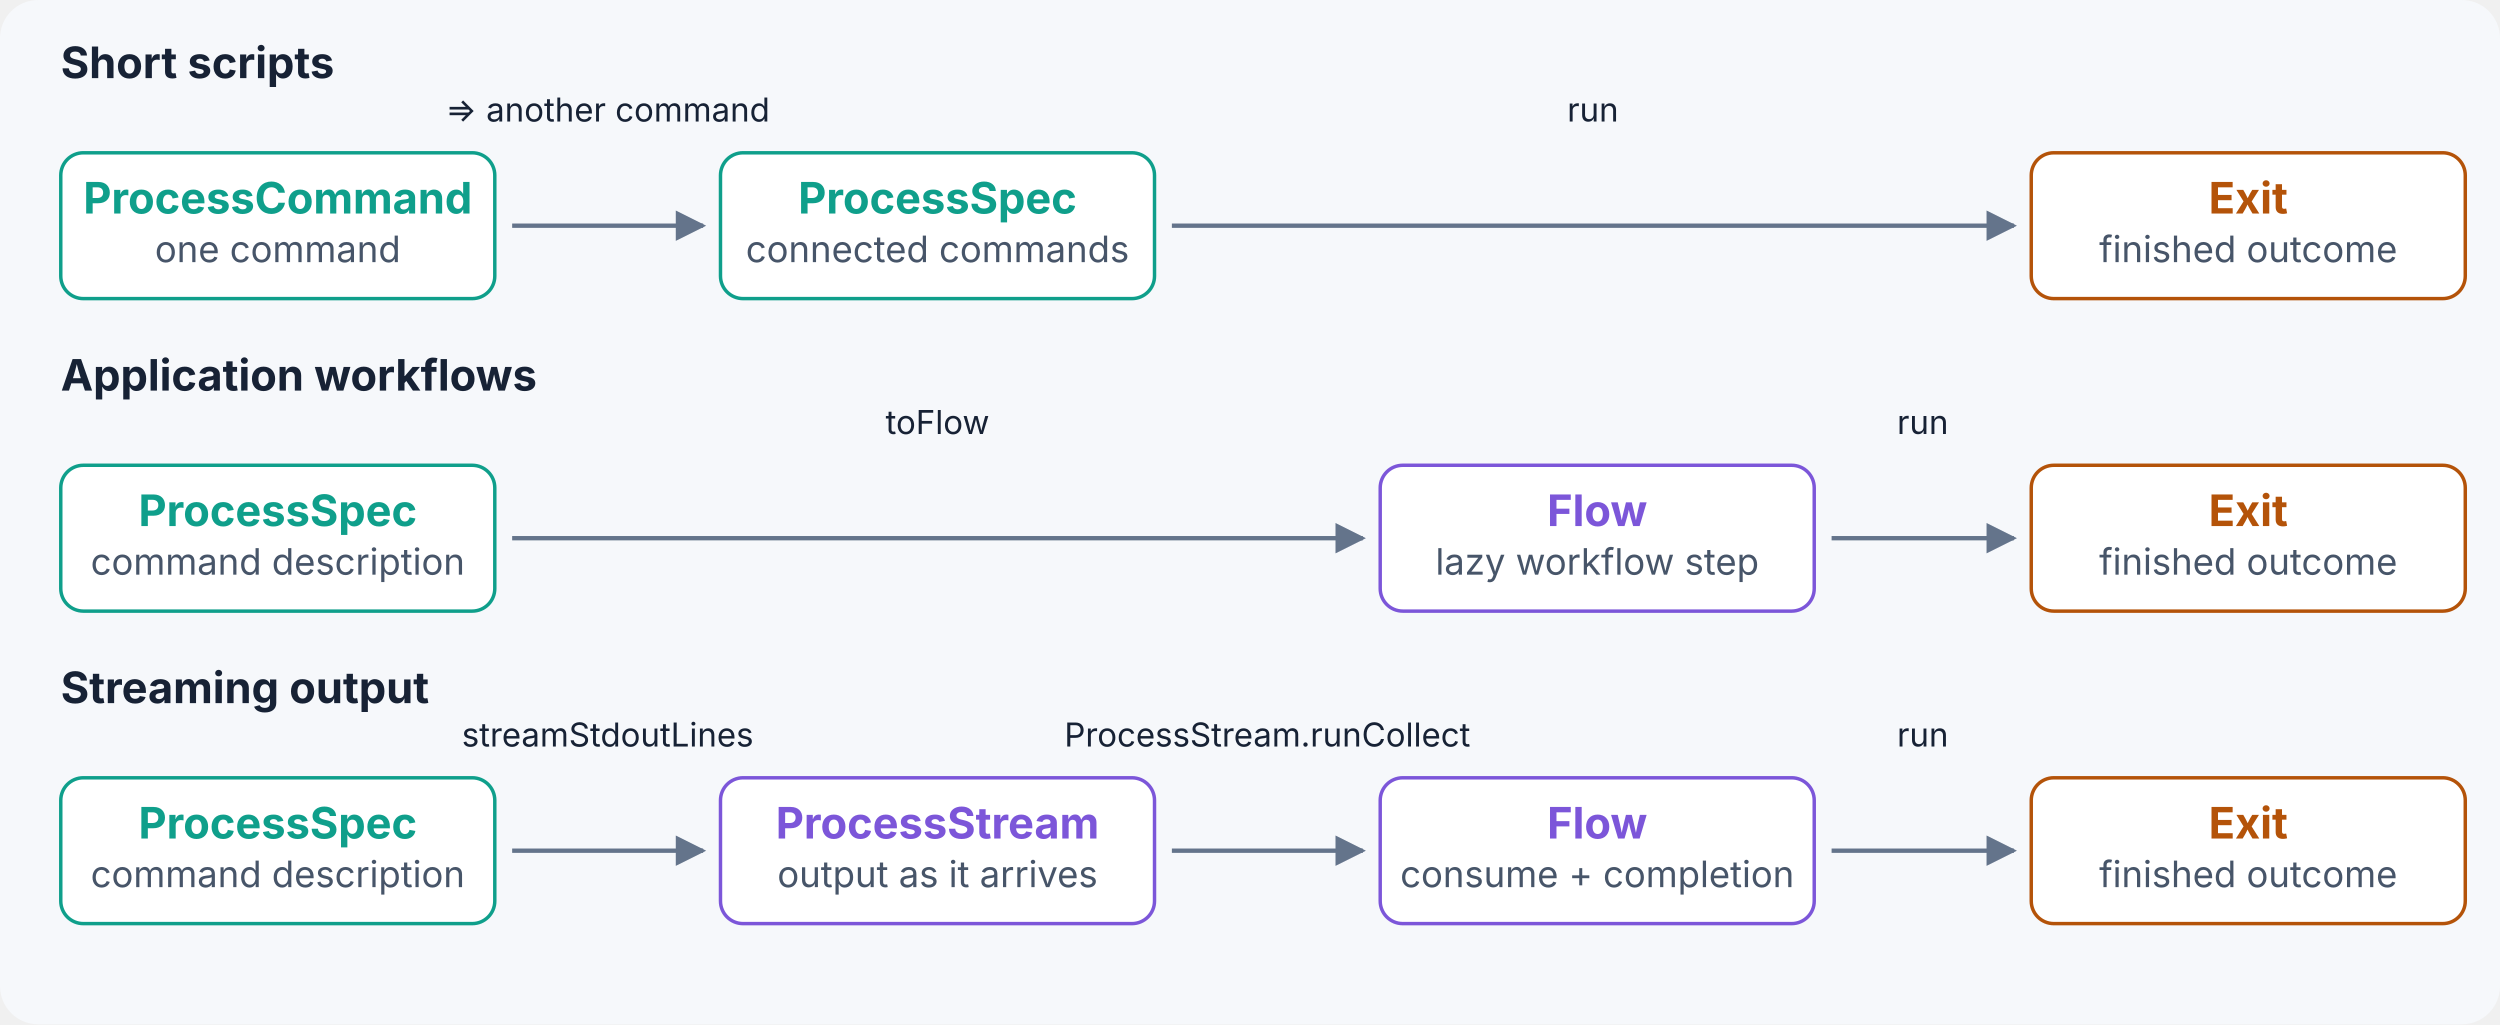
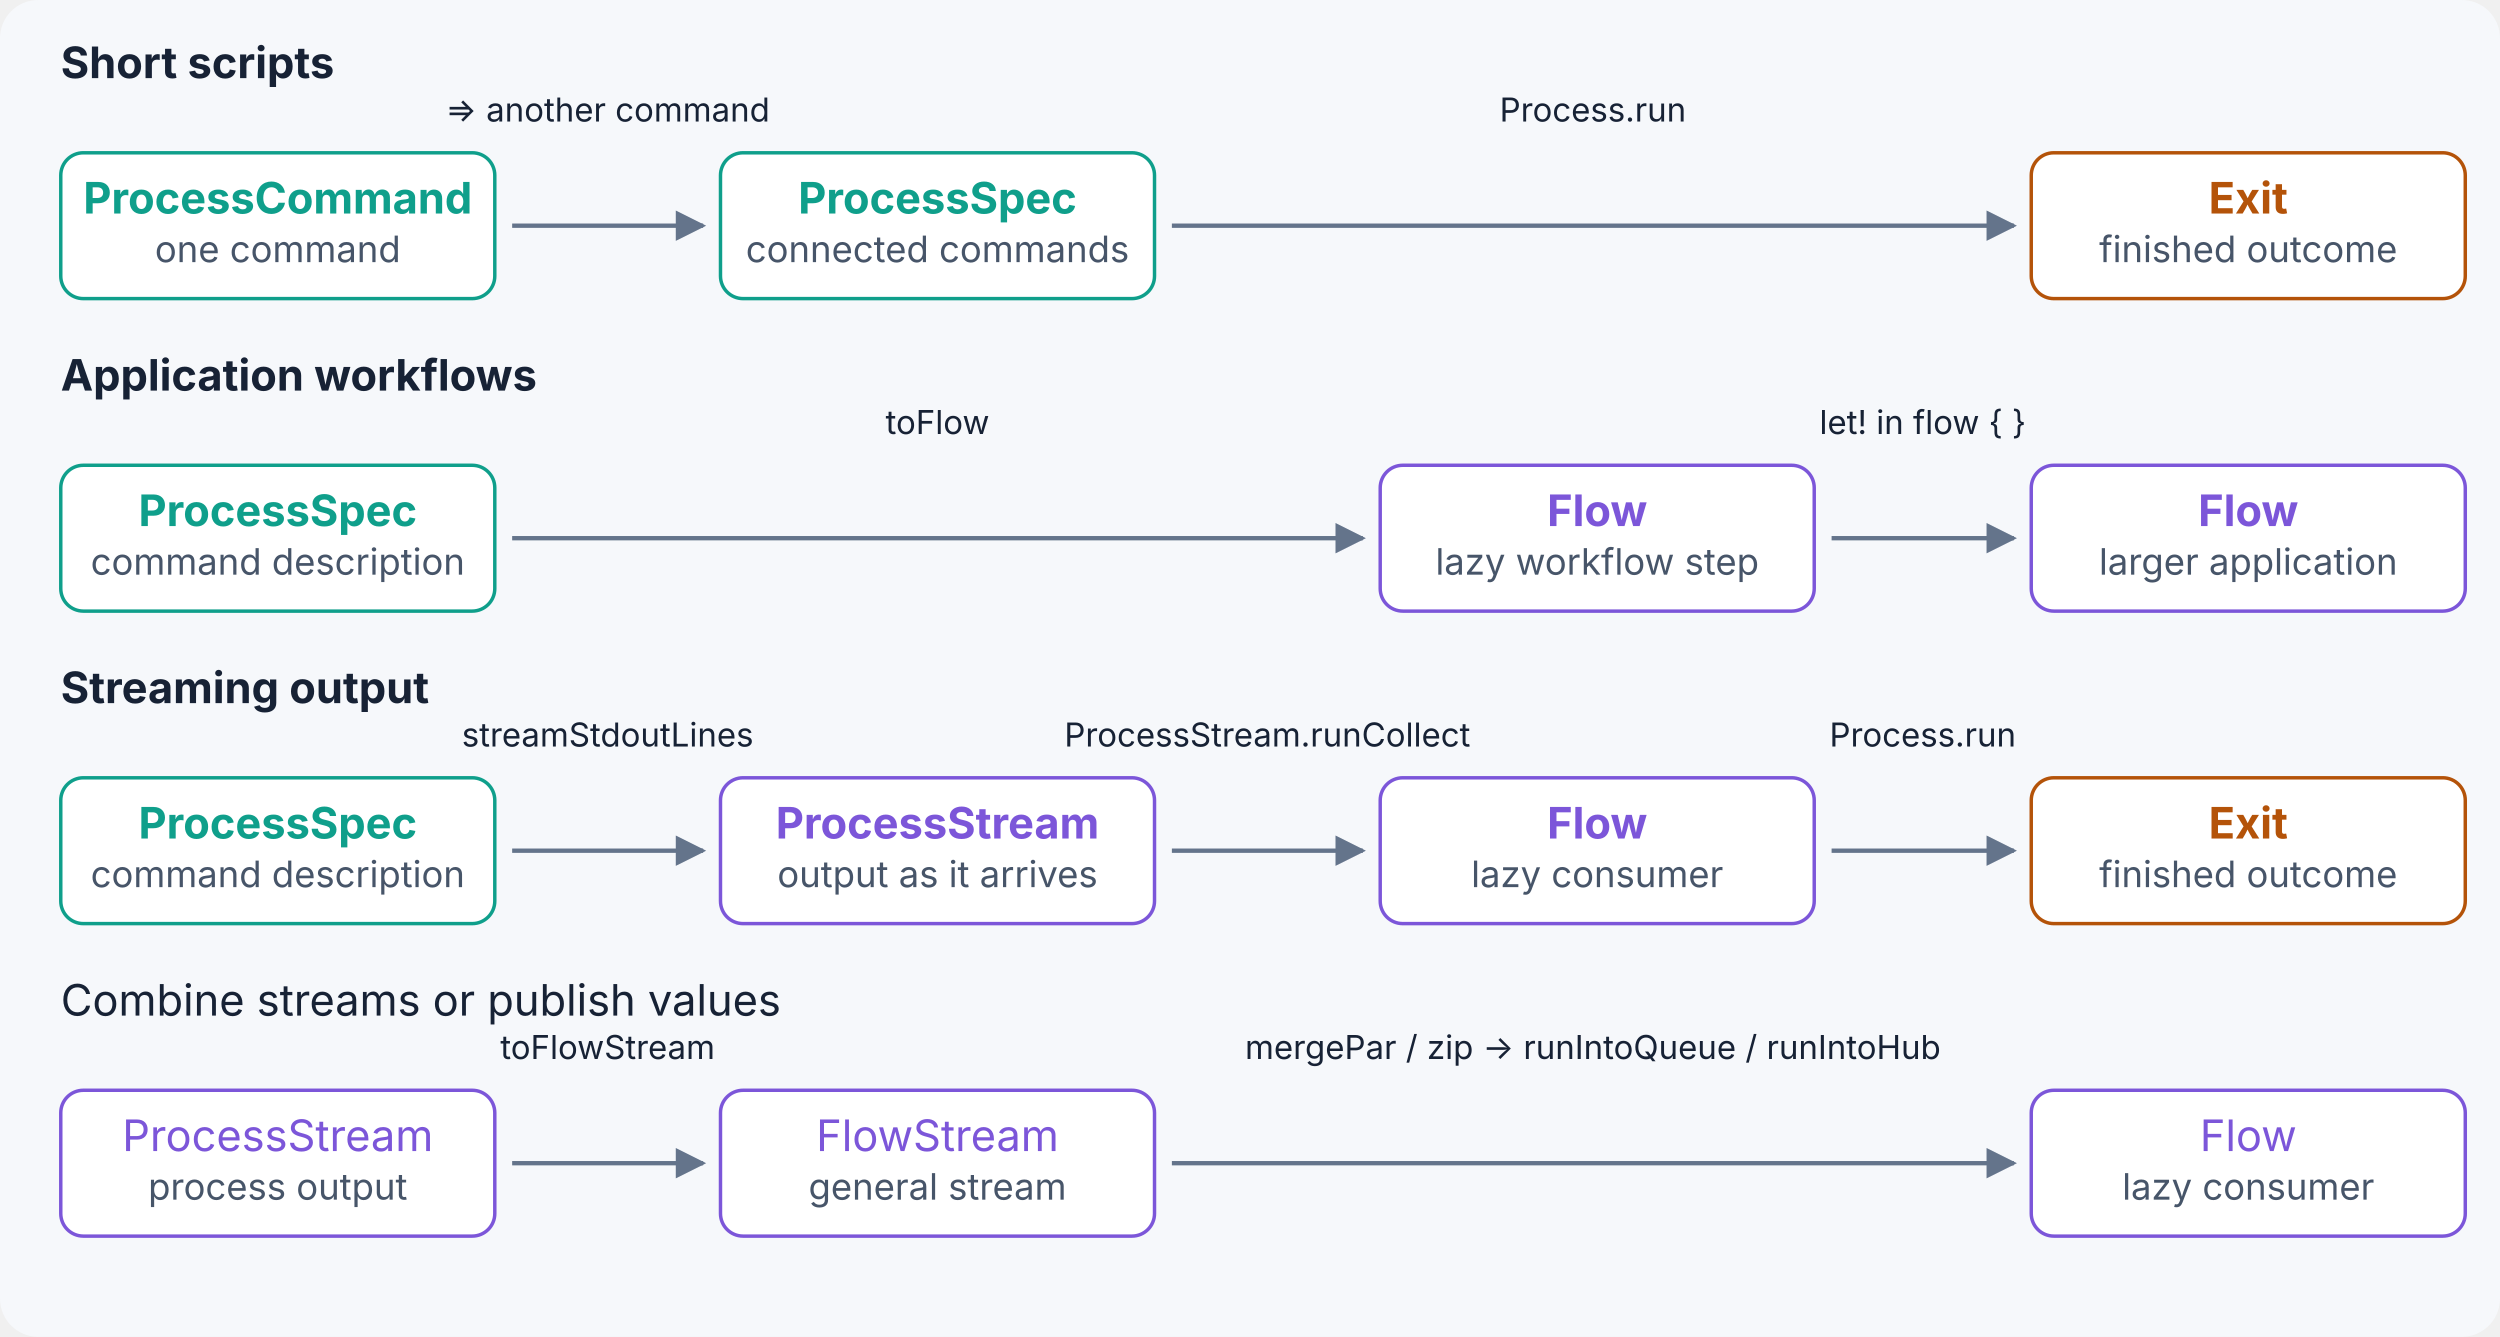
- <svg xmlns="http://www.w3.org/2000/svg" viewBox="0 0 1440 590" role="img" aria-labelledby="title description">
+ <svg xmlns="http://www.w3.org/2000/svg" viewBox="0 0 1440 770" role="img" aria-labelledby="title description">
  <defs>
    <marker id="arrow" viewBox="0 0 10 10" refX="9" refY="5" markerWidth="7" markerHeight="7" orient="auto-start-reverse">
      <path d="M0 0 L10 5 L0 10" fill="#64748b" />
    </marker>
  </defs>
-   <rect width="1440" height="590" rx="22" fill="#f6f8fb" />
+   <rect width="1440" height="770" rx="22" fill="#f6f8fb" />
  <g font-family="Inter, ui-sans-serif, system-ui, sans-serif">
    <text x="35" y="45" font-size="25" font-weight="700" fill="#172235">Short scripts</text>
    <rect x="35" y="88" width="250" height="84" rx="13" fill="#ffffff" stroke="#0f9f8b" stroke-width="2" />
    <text x="160" y="123" text-anchor="middle" font-size="25" font-weight="700" fill="#0f9f8b">ProcessCommand</text>
    <text x="160" y="151" text-anchor="middle" font-size="21" fill="#475569">one command</text>
    <rect x="415" y="88" width="250" height="84" rx="13" fill="#ffffff" stroke="#0f9f8b" stroke-width="2" />
    <text x="540" y="123" text-anchor="middle" font-size="25" font-weight="700" fill="#0f9f8b">ProcessSpec</text>
    <text x="540" y="151" text-anchor="middle" font-size="21" fill="#475569">connected commands</text>
    <rect x="1170" y="88" width="250" height="84" rx="13" fill="#ffffff" stroke="#b45309" stroke-width="2" />
    <text x="1295" y="123" text-anchor="middle" font-size="25" font-weight="700" fill="#b45309">Exit</text>
    <text x="1295" y="151" text-anchor="middle" font-size="21" fill="#475569">finished outcome</text>
    <path d="M295 130 H405" fill="none" stroke="#64748b" stroke-width="2.5" marker-end="url(#arrow)" />
    <text x="350.0" y="70" text-anchor="middle" font-size="19" fill="#172235">=&gt; another command</text>
    <path d="M675 130 H1160" fill="none" stroke="#64748b" stroke-width="2.5" marker-end="url(#arrow)" />
-     <text x="917.5" y="70" text-anchor="middle" font-size="19" fill="#172235">run</text>
+     <text x="917.5" y="70" text-anchor="middle" font-size="19" fill="#172235">Process.run</text>
    <text x="35" y="225" font-size="25" font-weight="700" fill="#172235">Application workflows</text>
    <rect x="35" y="268" width="250" height="84" rx="13" fill="#ffffff" stroke="#0f9f8b" stroke-width="2" />
    <text x="160" y="303" text-anchor="middle" font-size="25" font-weight="700" fill="#0f9f8b">ProcessSpec</text>
    <text x="160" y="331" text-anchor="middle" font-size="21" fill="#475569">command description</text>
    <rect x="795" y="268" width="250" height="84" rx="13" fill="#ffffff" stroke="#7c56d9" stroke-width="2" />
    <text x="920" y="303" text-anchor="middle" font-size="25" font-weight="700" fill="#7c56d9">Flow</text>
    <text x="920" y="331" text-anchor="middle" font-size="21" fill="#475569">lazy workflow step</text>
-     <rect x="1170" y="268" width="250" height="84" rx="13" fill="#ffffff" stroke="#b45309" stroke-width="2" />
-     <text x="1295" y="303" text-anchor="middle" font-size="25" font-weight="700" fill="#b45309">Exit</text>
-     <text x="1295" y="331" text-anchor="middle" font-size="21" fill="#475569">finished outcome</text>
+     <rect x="1170" y="268" width="250" height="84" rx="13" fill="#ffffff" stroke="#7c56d9" stroke-width="2" />
+     <text x="1295" y="303" text-anchor="middle" font-size="25" font-weight="700" fill="#7c56d9">Flow</text>
+     <text x="1295" y="331" text-anchor="middle" font-size="21" fill="#475569">larger application</text>
    <path d="M295 310 H785" fill="none" stroke="#64748b" stroke-width="2.5" marker-end="url(#arrow)" />
    <text x="540.0" y="250" text-anchor="middle" font-size="19" fill="#172235">toFlow</text>
    <path d="M1055 310 H1160" fill="none" stroke="#64748b" stroke-width="2.5" marker-end="url(#arrow)" />
-     <text x="1107.5" y="250" text-anchor="middle" font-size="19" fill="#172235">run</text>
+     <text x="1107.5" y="250" text-anchor="middle" font-size="19" fill="#172235">let! in flow { }</text>
    <text x="35" y="405" font-size="25" font-weight="700" fill="#172235">Streaming output</text>
    <rect x="35" y="448" width="250" height="84" rx="13" fill="#ffffff" stroke="#0f9f8b" stroke-width="2" />
    <text x="160" y="483" text-anchor="middle" font-size="25" font-weight="700" fill="#0f9f8b">ProcessSpec</text>
    <text x="160" y="511" text-anchor="middle" font-size="21" fill="#475569">command description</text>
    <rect x="415" y="448" width="250" height="84" rx="13" fill="#ffffff" stroke="#7c56d9" stroke-width="2" />
    <text x="540" y="483" text-anchor="middle" font-size="25" font-weight="700" fill="#7c56d9">ProcessStream</text>
    <text x="540" y="511" text-anchor="middle" font-size="21" fill="#475569">output as it arrives</text>
    <rect x="795" y="448" width="250" height="84" rx="13" fill="#ffffff" stroke="#7c56d9" stroke-width="2" />
    <text x="920" y="483" text-anchor="middle" font-size="25" font-weight="700" fill="#7c56d9">Flow</text>
-     <text x="920" y="511" text-anchor="middle" font-size="21" fill="#475569">consume + completion</text>
+     <text x="920" y="511" text-anchor="middle" font-size="21" fill="#475569">lazy consumer</text>
    <rect x="1170" y="448" width="250" height="84" rx="13" fill="#ffffff" stroke="#b45309" stroke-width="2" />
    <text x="1295" y="483" text-anchor="middle" font-size="25" font-weight="700" fill="#b45309">Exit</text>
    <text x="1295" y="511" text-anchor="middle" font-size="21" fill="#475569">finished outcome</text>
    <path d="M295 490 H405" fill="none" stroke="#64748b" stroke-width="2.5" marker-end="url(#arrow)" />
    <text x="350.0" y="430" text-anchor="middle" font-size="19" fill="#172235">streamStdoutLines</text>
    <path d="M675 490 H785" fill="none" stroke="#64748b" stroke-width="2.5" marker-end="url(#arrow)" />
    <text x="730.0" y="430" text-anchor="middle" font-size="19" fill="#172235">ProcessStream.runCollect</text>
    <path d="M1055 490 H1160" fill="none" stroke="#64748b" stroke-width="2.5" marker-end="url(#arrow)" />
-     <text x="1107.5" y="430" text-anchor="middle" font-size="19" fill="#172235">run</text>
+     <text x="1107.5" y="430" text-anchor="middle" font-size="19" fill="#172235">Process.run</text>
+     <text x="35" y="585" font-size="25" fill="#172235">Combine streams or publish values</text>
+     <rect x="35" y="628" width="250" height="84" rx="13" fill="#ffffff" stroke="#7c56d9" stroke-width="2" />
+     <text x="160" y="663" font-size="25" fill="#7c56d9" text-anchor="middle">ProcessStream</text>
+     <text x="160" y="691" font-size="21" fill="#475569" text-anchor="middle">process output</text>
+     <rect x="415" y="628" width="250" height="84" rx="13" fill="#ffffff" stroke="#7c56d9" stroke-width="2" />
+     <text x="540" y="663" font-size="25" fill="#7c56d9" text-anchor="middle">FlowStream</text>
+     <text x="540" y="691" font-size="21" fill="#475569" text-anchor="middle">general stream</text>
+     <rect x="1170" y="628" width="250" height="84" rx="13" fill="#ffffff" stroke="#7c56d9" stroke-width="2" />
+     <text x="1295" y="663" font-size="25" fill="#7c56d9" text-anchor="middle">Flow</text>
+     <text x="1295" y="691" font-size="21" fill="#475569" text-anchor="middle">lazy consumer</text>
+     <path d="M295 670 H405" fill="none" stroke="#64748b" stroke-width="2.5" marker-end="url(#arrow)" />
+     <text x="350.0" y="610" font-size="19" fill="#172235" text-anchor="middle">toFlowStream</text>
+     <path d="M675 670 H1160" fill="none" stroke="#64748b" stroke-width="2.5" marker-end="url(#arrow)" />
+     <text x="917.5" y="610" font-size="19" fill="#172235" text-anchor="middle">mergePar / zip → runIntoQueue / runIntoHub</text>
  </g>
</svg>
